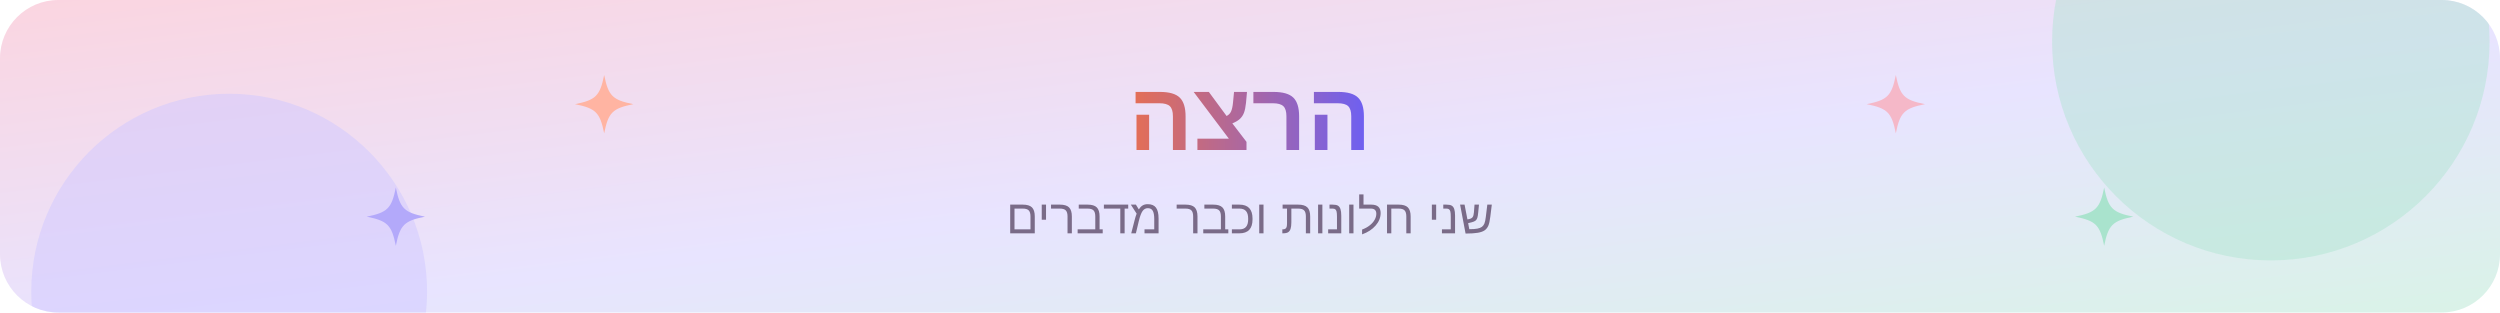
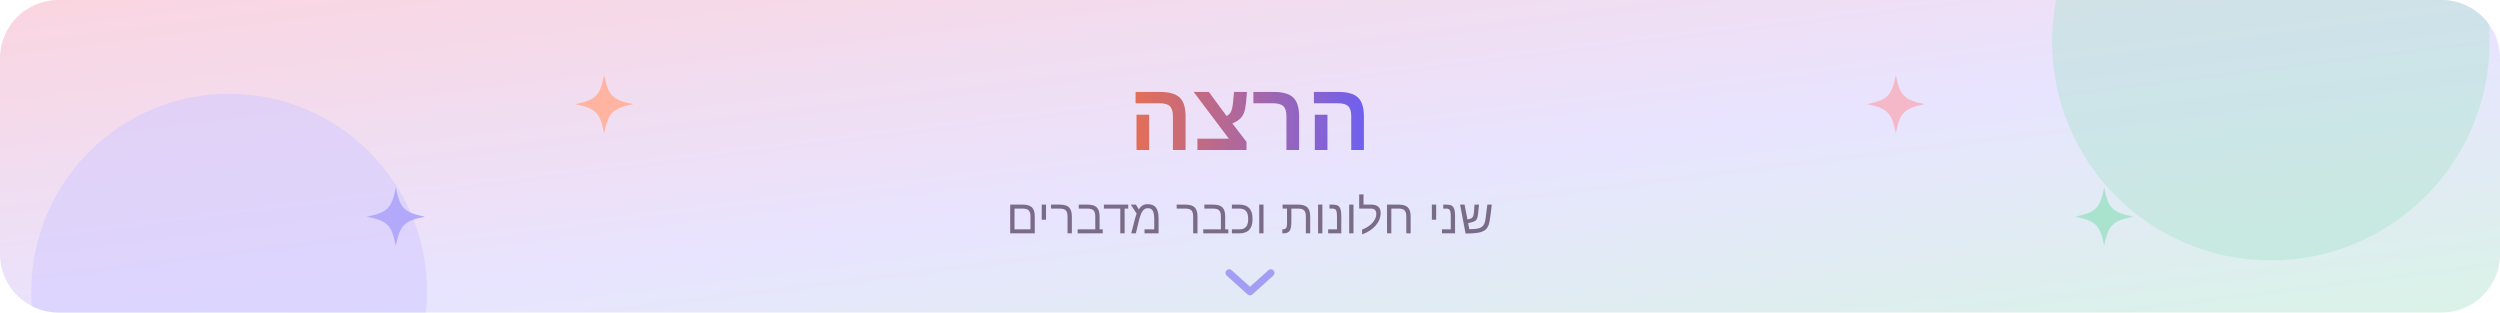
<svg xmlns="http://www.w3.org/2000/svg" viewBox="0 0 1200 150" width="1200" height="150" role="img" aria-label="הרצה">
  <defs>
    <linearGradient id="bg" x1="0" y1="0" x2="1" y2="1">
      <stop offset="0" stop-color="#FBD5E0" />
      <stop offset=".55" stop-color="#E8E4FF" />
      <stop offset="1" stop-color="#D9F3E7" />
    </linearGradient>
    <linearGradient id="t" x1="0" y1="0" x2="1" y2="0">
      <stop offset="0" stop-color="#E36E57" />
      <stop offset="1" stop-color="#6F60F0" />
    </linearGradient>
    <clipPath id="c">
      <rect width="1200" height="150" rx="28" />
    </clipPath>
    <path id="s" d="M0-14C2-4 4-2 14 0 4 2 2 4 0 14-2 4-4 2-14 0-4-2-2-4 0-14Z" />
    <path id="pin" d="M0 0C-5-9-22-20-22-37a22 22 0 0 1 44 0C22-20 5-9 0 0Z" />
  </defs>
  <style>
.blob{animation:drift 11s ease-in-out infinite alternate}.b2{animation-duration:14s;animation-direction:alternate-reverse}.b3{animation-duration:17s}
.bob{animation:bob 3.4s ease-in-out infinite}.d1{animation-delay:-.9s}.d2{animation-delay:-1.8s}.d3{animation-delay:-2.6s}
.walk{stroke-dasharray:3 15;animation:walk 3s linear infinite}
.tw{animation:tw 3.2s ease-in-out infinite}.t2{animation-delay:-1s}.t3{animation-delay:-2s}
.rise{animation:rise .9s ease-out both}.r2{animation-delay:.2s}
@keyframes drift{to{transform:translate(40px,-20px) scale(1.12)}}
@keyframes bob{0%,100%{transform:translateY(0)}50%{transform:translateY(-10px)}}
@keyframes walk{to{stroke-dashoffset:-54}}
@keyframes tw{0%,100%{opacity:.35}50%{opacity:1}}
@keyframes rise{from{opacity:0;transform:translateY(16px)}}
@media (prefers-reduced-motion:reduce){*{animation:none!important}}
</style>
  <g clip-path="url(#c)">
    <rect width="1200" height="150" fill="url(#bg)" />
    <circle class="blob" cx="110" cy="140" r="95" fill="#CFC8FF" opacity=".5" />
    <circle class="blob b2" cx="1090" cy="20" r="105" fill="#A9E3CD" opacity=".42" />
    <use class="tw" href="#s" x="290" y="50" fill="#FFB4A2" />
    <use class="tw t2" href="#s" x="190" y="104" fill="#B3A9FA" />
    <use class="tw t3" href="#s" x="910" y="50" fill="#F5B8C8" />
    <use class="tw" href="#s" x="1010" y="104" fill="#A9E3CD" />
    <g font-family="-apple-system,BlinkMacSystemFont,'Segoe UI',Helvetica,Arial,sans-serif" text-anchor="middle" direction="rtl">
      <text x="600" y="72.0" font-size="46" font-weight="800" fill="url(#t)">הרצה</text>
      <text x="600" y="112.0" font-size="23" fill="#7A6B88">שני חלונות וכבר מדברים</text>
    </g>
+     <g transform="translate(600 136)">
+       <g class="bob">
+         <path d="M-10-5l10 9 10-9" fill="none" stroke="#6F60F0" stroke-opacity=".55" stroke-width="3.5" stroke-linecap="round" stroke-linejoin="round" />
+       </g>
+     </g>
  </g>
</svg>
